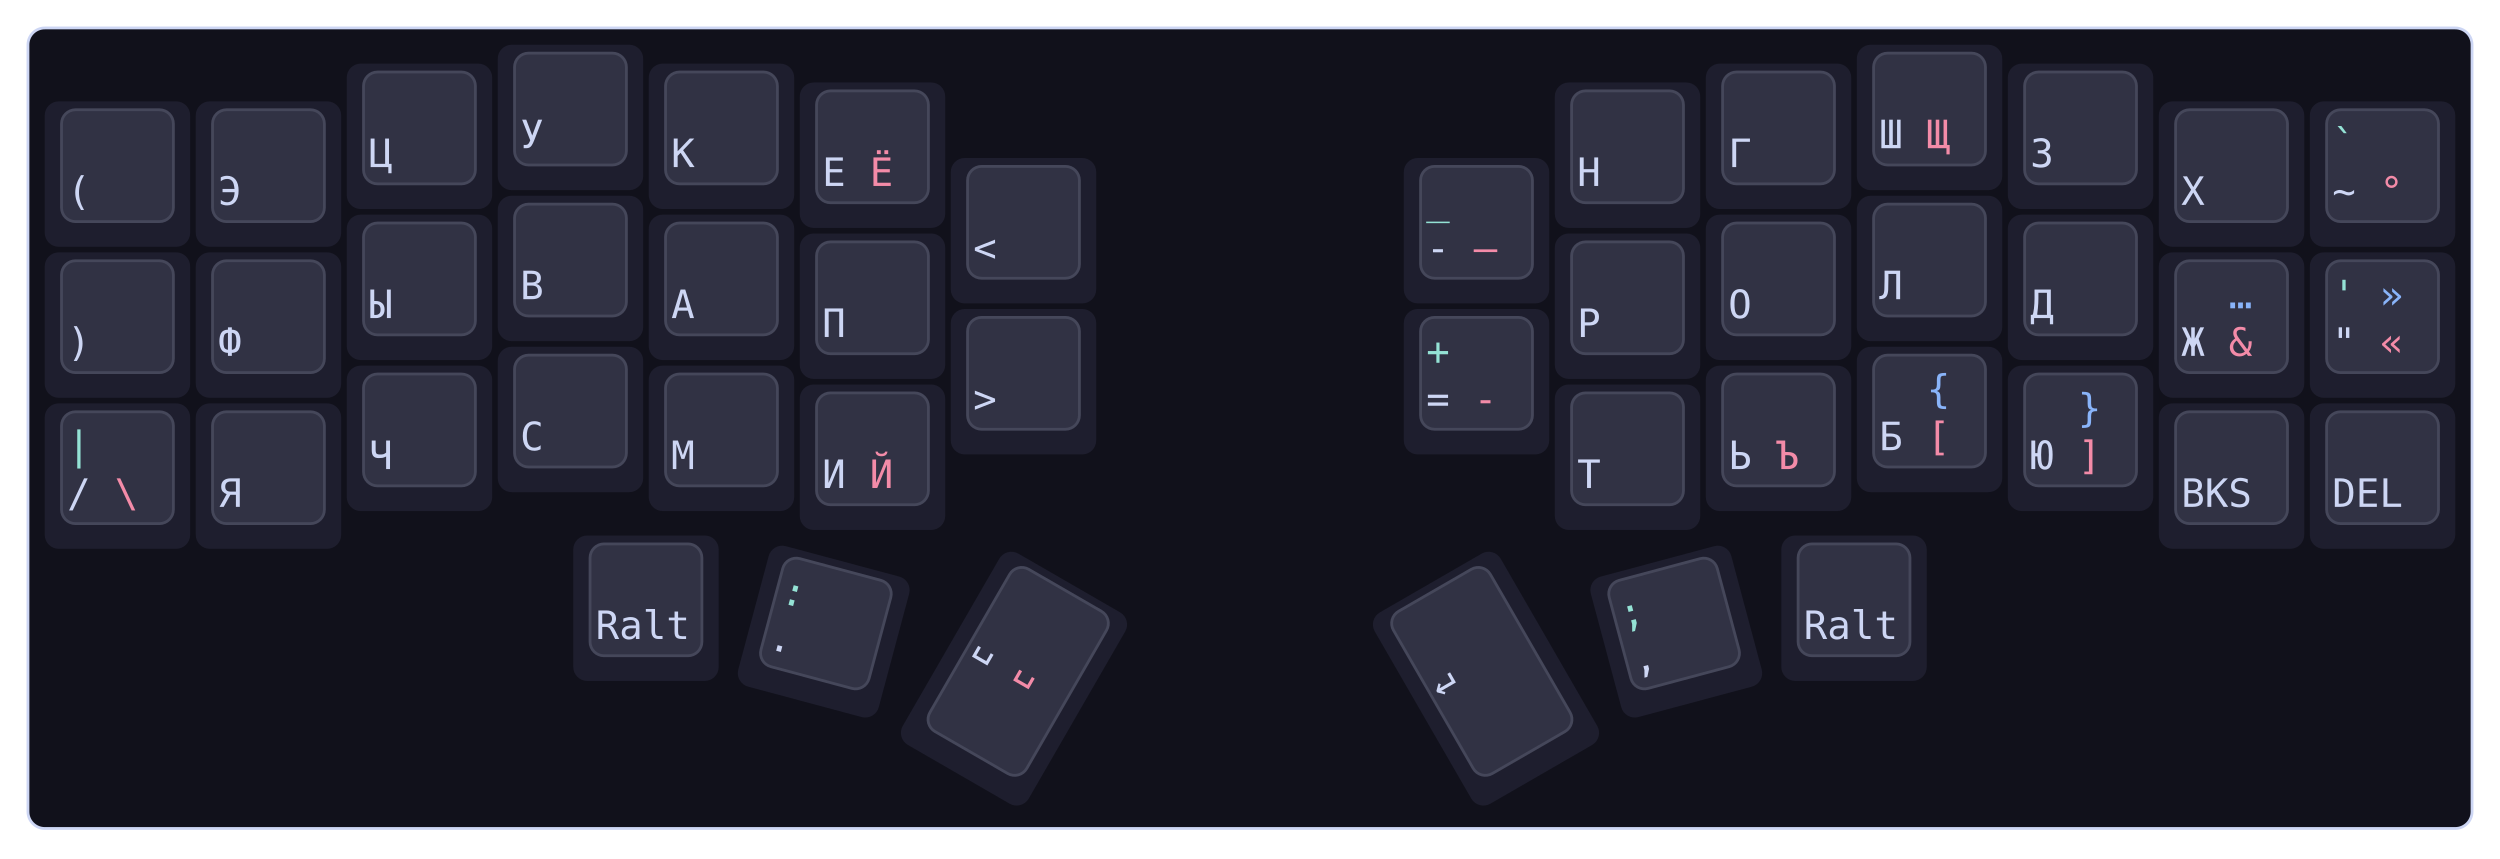
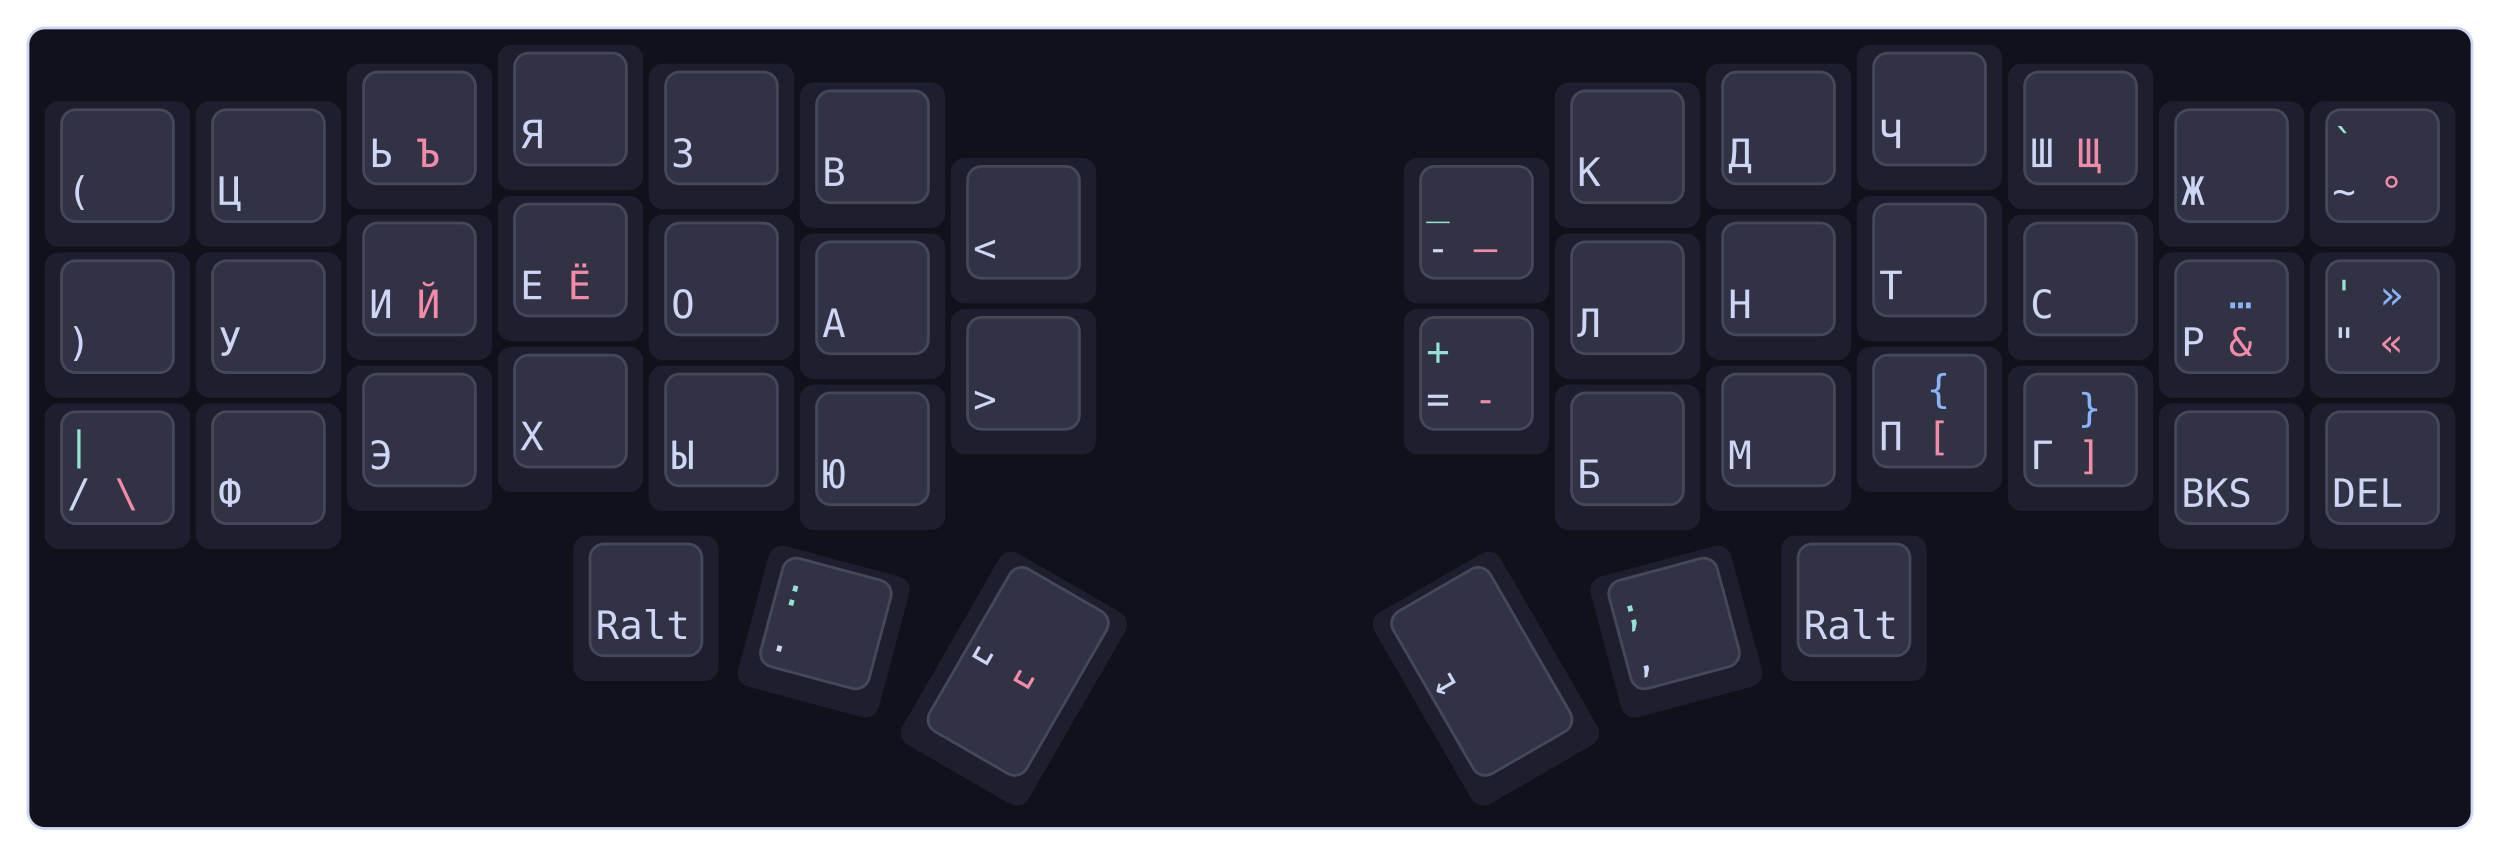
<svg xmlns="http://www.w3.org/2000/svg" width="894px" height="307px" viewBox="0 0 894 307">
  <style type="text/css">
    .keycap .outer { fill: #1e1e2e; }
    .keycap .inner { fill: #313244; stroke: #45475a; }
    .label { font: 14px monospace; }
    .label.level1 { fill: #cdd6f4; }
    .label.level2 { fill: #94e2d5; }
    .label.level3 { fill: #f38ba8; }
    .label.level4 { fill: #89b4fa; }
    .label.small { font-size: 10px; }
  </style>
  <g transform="translate(10,10)">
    <rect width="874" height="286.265" stroke="#cdd6f4" stroke-width="1" fill="#11111b" rx="6" />
    <g transform="translate(5,5)">
      <g class="keycap">
        <rect x="163" y="1" width="52" height="52" rx="5" class="outer" />
        <rect x="169" y="4" width="40" height="40" rx="5" class="inner" />
-         <text x="171.0" y="38.0" class="label level1">У</text>
+         <text x="171.0" y="38.0" class="label level1">Я</text>
        <text x="171.0" y="21.0" class="label level2" />
        <text x="188.0" y="38.0" class="label level3" />
        <text x="188.0" y="21.0" class="label level4" />
      </g>
      <g class="keycap">
        <rect x="649" y="1" width="52" height="52" rx="5" class="outer" />
        <rect x="655" y="4" width="40" height="40" rx="5" class="inner" />
-         <text x="657.0" y="38.0" class="label level1">Ш</text>
+         <text x="657.0" y="38.0" class="label level1">Ч</text>
        <text x="657.0" y="21.0" class="label level2" />
-         <text x="674.0" y="38.0" class="label level3">Щ</text>
+         <text x="674.0" y="38.0" class="label level3" />
        <text x="674.0" y="21.0" class="label level4" />
      </g>
      <g class="keycap">
        <rect x="109" y="7.75" width="52" height="52" rx="5" class="outer" />
        <rect x="115" y="10.75" width="40" height="40" rx="5" class="inner" />
-         <text x="117.0" y="44.75" class="label level1">Ц</text>
+         <text x="117.0" y="44.75" class="label level1">Ь</text>
        <text x="117.0" y="27.75" class="label level2" />
-         <text x="134.0" y="44.75" class="label level3" />
+         <text x="134.0" y="44.75" class="label level3">Ъ</text>
        <text x="134.0" y="27.75" class="label level4" />
      </g>
      <g class="keycap">
        <rect x="217" y="7.75" width="52" height="52" rx="5" class="outer" />
        <rect x="223" y="10.75" width="40" height="40" rx="5" class="inner" />
-         <text x="225.0" y="44.75" class="label level1">К</text>
+         <text x="225.0" y="44.75" class="label level1">З</text>
        <text x="225.0" y="27.75" class="label level2" />
        <text x="242.0" y="44.75" class="label level3" />
        <text x="242.0" y="27.75" class="label level4" />
      </g>
      <g class="keycap">
        <rect x="595" y="7.75" width="52" height="52" rx="5" class="outer" />
        <rect x="601" y="10.75" width="40" height="40" rx="5" class="inner" />
-         <text x="603.0" y="44.75" class="label level1">Г</text>
+         <text x="603.0" y="44.75" class="label level1">Д</text>
        <text x="603.0" y="27.75" class="label level2" />
        <text x="620.0" y="44.75" class="label level3" />
        <text x="620.0" y="27.75" class="label level4" />
      </g>
      <g class="keycap">
        <rect x="703" y="7.75" width="52" height="52" rx="5" class="outer" />
        <rect x="709" y="10.75" width="40" height="40" rx="5" class="inner" />
-         <text x="711.0" y="44.75" class="label level1">З</text>
+         <text x="711.0" y="44.75" class="label level1">Ш</text>
        <text x="711.0" y="27.75" class="label level2" />
-         <text x="728.0" y="44.75" class="label level3" />
+         <text x="728.0" y="44.75" class="label level3">Щ</text>
        <text x="728.0" y="27.75" class="label level4" />
      </g>
      <g class="keycap">
        <rect x="271" y="14.5" width="52" height="52" rx="5" class="outer" />
        <rect x="277" y="17.5" width="40" height="40" rx="5" class="inner" />
-         <text x="279.0" y="51.5" class="label level1">Е</text>
+         <text x="279.0" y="51.5" class="label level1">В</text>
        <text x="279.0" y="34.5" class="label level2" />
-         <text x="296.0" y="51.5" class="label level3">Ё</text>
+         <text x="296.0" y="51.5" class="label level3" />
        <text x="296.0" y="34.5" class="label level4" />
      </g>
      <g class="keycap">
        <rect x="541" y="14.5" width="52" height="52" rx="5" class="outer" />
        <rect x="547" y="17.5" width="40" height="40" rx="5" class="inner" />
-         <text x="549.0" y="51.5" class="label level1">Н</text>
+         <text x="549.0" y="51.5" class="label level1">К</text>
        <text x="549.0" y="34.5" class="label level2" />
        <text x="566.0" y="51.5" class="label level3" />
        <text x="566.0" y="34.5" class="label level4" />
      </g>
      <g class="keycap">
        <rect x="1" y="21.25" width="52" height="52" rx="5" class="outer" />
        <rect x="7" y="24.25" width="40" height="40" rx="5" class="inner" />
        <text x="9.0" y="58.25" class="label level1">(</text>
        <text x="9.0" y="41.25" class="label level2" />
        <text x="26.0" y="58.25" class="label level3" />
        <text x="26.0" y="41.25" class="label level4" />
      </g>
      <g class="keycap">
        <rect x="55" y="21.25" width="52" height="52" rx="5" class="outer" />
        <rect x="61" y="24.25" width="40" height="40" rx="5" class="inner" />
-         <text x="63.0" y="58.25" class="label level1">Э</text>
+         <text x="63.0" y="58.25" class="label level1">Ц</text>
        <text x="63.0" y="41.25" class="label level2" />
        <text x="80.0" y="58.25" class="label level3" />
        <text x="80.0" y="41.25" class="label level4" />
      </g>
      <g class="keycap">
        <rect x="757" y="21.25" width="52" height="52" rx="5" class="outer" />
        <rect x="763" y="24.25" width="40" height="40" rx="5" class="inner" />
-         <text x="765.0" y="58.25" class="label level1">Х</text>
+         <text x="765.0" y="58.25" class="label level1">Ж</text>
        <text x="765.0" y="41.25" class="label level2" />
        <text x="782.0" y="58.25" class="label level3" />
        <text x="782.0" y="41.25" class="label level4" />
      </g>
      <g class="keycap">
        <rect x="811" y="21.25" width="52" height="52" rx="5" class="outer" />
        <rect x="817" y="24.25" width="40" height="40" rx="5" class="inner" />
        <text x="819.0" y="58.25" class="label level1">~</text>
        <text x="819.0" y="41.25" class="label level2">`</text>
        <text x="836.0" y="58.25" class="label level3">°</text>
        <text x="836.0" y="41.25" class="label level4" />
      </g>
      <g class="keycap">
        <rect x="325" y="41.5" width="52" height="52" rx="5" class="outer" />
        <rect x="331" y="44.5" width="40" height="40" rx="5" class="inner" />
        <text x="333.0" y="78.5" class="label level1">&lt;</text>
        <text x="333.0" y="61.5" class="label level2" />
        <text x="350.0" y="78.5" class="label level3" />
        <text x="350.0" y="61.5" class="label level4" />
      </g>
      <g class="keycap">
        <rect x="487" y="41.5" width="52" height="52" rx="5" class="outer" />
        <rect x="493" y="44.5" width="40" height="40" rx="5" class="inner" />
        <text x="495.0" y="78.5" class="label level1">-</text>
        <text x="495.0" y="61.5" class="label level2">_</text>
        <text x="512.0" y="78.5" class="label level3">—</text>
        <text x="512.0" y="61.5" class="label level4" />
      </g>
      <g class="keycap">
        <rect x="163" y="55" width="52" height="52" rx="5" class="outer" />
        <rect x="169" y="58" width="40" height="40" rx="5" class="inner" />
-         <text x="171.0" y="92.0" class="label level1">В</text>
+         <text x="171.0" y="92.0" class="label level1">Е</text>
        <text x="171.0" y="75.0" class="label level2" />
-         <text x="188.0" y="92.0" class="label level3" />
+         <text x="188.0" y="92.0" class="label level3">Ё</text>
        <text x="188.0" y="75.0" class="label level4" />
      </g>
      <g class="keycap">
        <rect x="649" y="55" width="52" height="52" rx="5" class="outer" />
        <rect x="655" y="58" width="40" height="40" rx="5" class="inner" />
-         <text x="657.0" y="92.0" class="label level1">Л</text>
+         <text x="657.0" y="92.0" class="label level1">Т</text>
        <text x="657.0" y="75.0" class="label level2" />
        <text x="674.0" y="92.0" class="label level3" />
        <text x="674.0" y="75.0" class="label level4" />
      </g>
      <g class="keycap">
        <rect x="109" y="61.75" width="52" height="52" rx="5" class="outer" />
        <rect x="115" y="64.75" width="40" height="40" rx="5" class="inner" />
-         <text x="117.0" y="98.75" class="label level1">Ы</text>
+         <text x="117.0" y="98.75" class="label level1">И</text>
        <text x="117.0" y="81.75" class="label level2" />
-         <text x="134.0" y="98.75" class="label level3" />
+         <text x="134.0" y="98.75" class="label level3">Й</text>
        <text x="134.0" y="81.75" class="label level4" />
      </g>
      <g class="keycap">
        <rect x="217" y="61.75" width="52" height="52" rx="5" class="outer" />
        <rect x="223" y="64.75" width="40" height="40" rx="5" class="inner" />
-         <text x="225.0" y="98.75" class="label level1">А</text>
+         <text x="225.0" y="98.75" class="label level1">О</text>
        <text x="225.0" y="81.75" class="label level2" />
        <text x="242.0" y="98.75" class="label level3" />
        <text x="242.0" y="81.75" class="label level4" />
      </g>
      <g class="keycap">
        <rect x="595" y="61.75" width="52" height="52" rx="5" class="outer" />
        <rect x="601" y="64.75" width="40" height="40" rx="5" class="inner" />
-         <text x="603.0" y="98.75" class="label level1">О</text>
+         <text x="603.0" y="98.75" class="label level1">Н</text>
        <text x="603.0" y="81.75" class="label level2" />
        <text x="620.0" y="98.75" class="label level3" />
        <text x="620.0" y="81.75" class="label level4" />
      </g>
      <g class="keycap">
        <rect x="703" y="61.75" width="52" height="52" rx="5" class="outer" />
        <rect x="709" y="64.75" width="40" height="40" rx="5" class="inner" />
-         <text x="711.0" y="98.75" class="label level1">Д</text>
+         <text x="711.0" y="98.75" class="label level1">С</text>
        <text x="711.0" y="81.75" class="label level2" />
        <text x="728.0" y="98.75" class="label level3" />
        <text x="728.0" y="81.75" class="label level4" />
      </g>
      <g class="keycap">
        <rect x="271" y="68.5" width="52" height="52" rx="5" class="outer" />
        <rect x="277" y="71.5" width="40" height="40" rx="5" class="inner" />
-         <text x="279.0" y="105.5" class="label level1">П</text>
+         <text x="279.0" y="105.5" class="label level1">А</text>
        <text x="279.0" y="88.5" class="label level2" />
        <text x="296.0" y="105.5" class="label level3" />
        <text x="296.0" y="88.5" class="label level4" />
      </g>
      <g class="keycap">
        <rect x="541" y="68.5" width="52" height="52" rx="5" class="outer" />
        <rect x="547" y="71.5" width="40" height="40" rx="5" class="inner" />
-         <text x="549.0" y="105.5" class="label level1">Р</text>
+         <text x="549.0" y="105.5" class="label level1">Л</text>
        <text x="549.0" y="88.5" class="label level2" />
        <text x="566.0" y="105.5" class="label level3" />
        <text x="566.0" y="88.5" class="label level4" />
      </g>
      <g class="keycap">
        <rect x="1" y="75.25" width="52" height="52" rx="5" class="outer" />
        <rect x="7" y="78.25" width="40" height="40" rx="5" class="inner" />
        <text x="9.0" y="112.25" class="label level1">)</text>
        <text x="9.0" y="95.25" class="label level2" />
        <text x="26.0" y="112.25" class="label level3" />
        <text x="26.0" y="95.25" class="label level4" />
      </g>
      <g class="keycap">
        <rect x="55" y="75.25" width="52" height="52" rx="5" class="outer" />
        <rect x="61" y="78.25" width="40" height="40" rx="5" class="inner" />
-         <text x="63.0" y="112.25" class="label level1">Ф</text>
+         <text x="63.0" y="112.25" class="label level1">У</text>
        <text x="63.0" y="95.25" class="label level2" />
        <text x="80.0" y="112.25" class="label level3" />
        <text x="80.0" y="95.25" class="label level4" />
      </g>
      <g class="keycap">
        <rect x="757" y="75.25" width="52" height="52" rx="5" class="outer" />
        <rect x="763" y="78.25" width="40" height="40" rx="5" class="inner" />
-         <text x="765.0" y="112.25" class="label level1">Ж</text>
+         <text x="765.0" y="112.25" class="label level1">Р</text>
        <text x="765.0" y="95.25" class="label level2" />
        <text x="782.0" y="112.25" class="label level3">&amp;</text>
        <text x="782.0" y="95.25" class="label level4">…</text>
      </g>
      <g class="keycap">
        <rect x="811" y="75.25" width="52" height="52" rx="5" class="outer" />
        <rect x="817" y="78.25" width="40" height="40" rx="5" class="inner" />
        <text x="819.0" y="112.25" class="label level1">"</text>
        <text x="819.0" y="95.25" class="label level2">'</text>
        <text x="836.0" y="112.25" class="label level3">«</text>
        <text x="836.0" y="95.25" class="label level4">»</text>
      </g>
      <g class="keycap">
        <rect x="325" y="95.5" width="52" height="52" rx="5" class="outer" />
        <rect x="331" y="98.5" width="40" height="40" rx="5" class="inner" />
        <text x="333.0" y="132.5" class="label level1">&gt;</text>
        <text x="333.0" y="115.5" class="label level2" />
        <text x="350.0" y="132.5" class="label level3" />
        <text x="350.0" y="115.5" class="label level4" />
      </g>
      <g class="keycap">
        <rect x="487" y="95.5" width="52" height="52" rx="5" class="outer" />
        <rect x="493" y="98.5" width="40" height="40" rx="5" class="inner" />
        <text x="495.0" y="132.5" class="label level1">=</text>
        <text x="495.0" y="115.5" class="label level2">+</text>
        <text x="512.0" y="132.5" class="label level3">‐</text>
        <text x="512.0" y="115.5" class="label level4" />
      </g>
      <g class="keycap">
        <rect x="163" y="109" width="52" height="52" rx="5" class="outer" />
        <rect x="169" y="112" width="40" height="40" rx="5" class="inner" />
-         <text x="171.0" y="146.0" class="label level1">С</text>
+         <text x="171.0" y="146.0" class="label level1">Х</text>
        <text x="171.0" y="129.0" class="label level2" />
        <text x="188.0" y="146.0" class="label level3" />
        <text x="188.0" y="129.0" class="label level4" />
      </g>
      <g class="keycap">
        <rect x="649" y="109" width="52" height="52" rx="5" class="outer" />
        <rect x="655" y="112" width="40" height="40" rx="5" class="inner" />
-         <text x="657.0" y="146.0" class="label level1">Б</text>
+         <text x="657.0" y="146.0" class="label level1">П</text>
        <text x="657.0" y="129.0" class="label level2" />
        <text x="674.0" y="146.0" class="label level3">[</text>
        <text x="674.0" y="129.0" class="label level4">{</text>
      </g>
      <g class="keycap">
        <rect x="109" y="115.75" width="52" height="52" rx="5" class="outer" />
        <rect x="115" y="118.75" width="40" height="40" rx="5" class="inner" />
-         <text x="117.0" y="152.75" class="label level1">Ч</text>
+         <text x="117.0" y="152.75" class="label level1">Э</text>
        <text x="117.0" y="135.75" class="label level2" />
        <text x="134.0" y="152.75" class="label level3" />
        <text x="134.0" y="135.75" class="label level4" />
      </g>
      <g class="keycap">
        <rect x="217" y="115.75" width="52" height="52" rx="5" class="outer" />
        <rect x="223" y="118.75" width="40" height="40" rx="5" class="inner" />
-         <text x="225.0" y="152.75" class="label level1">М</text>
+         <text x="225.0" y="152.75" class="label level1">Ы</text>
        <text x="225.0" y="135.75" class="label level2" />
        <text x="242.0" y="152.75" class="label level3" />
        <text x="242.0" y="135.75" class="label level4" />
      </g>
      <g class="keycap">
        <rect x="595" y="115.75" width="52" height="52" rx="5" class="outer" />
        <rect x="601" y="118.75" width="40" height="40" rx="5" class="inner" />
-         <text x="603.0" y="152.75" class="label level1">Ь</text>
+         <text x="603.0" y="152.75" class="label level1">М</text>
        <text x="603.0" y="135.75" class="label level2" />
-         <text x="620.0" y="152.75" class="label level3">Ъ</text>
+         <text x="620.0" y="152.75" class="label level3" />
        <text x="620.0" y="135.75" class="label level4" />
      </g>
      <g class="keycap">
        <rect x="703" y="115.75" width="52" height="52" rx="5" class="outer" />
        <rect x="709" y="118.75" width="40" height="40" rx="5" class="inner" />
-         <text x="711.0" y="152.75" class="label level1">Ю</text>
+         <text x="711.0" y="152.75" class="label level1">Г</text>
        <text x="711.0" y="135.75" class="label level2" />
        <text x="728.0" y="152.75" class="label level3">]</text>
        <text x="728.0" y="135.75" class="label level4">}</text>
      </g>
      <g class="keycap">
        <rect x="271" y="122.5" width="52" height="52" rx="5" class="outer" />
        <rect x="277" y="125.5" width="40" height="40" rx="5" class="inner" />
-         <text x="279.0" y="159.5" class="label level1">И</text>
+         <text x="279.0" y="159.5" class="label level1">Ю</text>
        <text x="279.0" y="142.5" class="label level2" />
-         <text x="296.0" y="159.5" class="label level3">Й</text>
+         <text x="296.0" y="159.5" class="label level3" />
        <text x="296.0" y="142.5" class="label level4" />
      </g>
      <g class="keycap">
        <rect x="541" y="122.5" width="52" height="52" rx="5" class="outer" />
        <rect x="547" y="125.5" width="40" height="40" rx="5" class="inner" />
-         <text x="549.0" y="159.5" class="label level1">Т</text>
+         <text x="549.0" y="159.5" class="label level1">Б</text>
        <text x="549.0" y="142.5" class="label level2" />
        <text x="566.0" y="159.5" class="label level3" />
        <text x="566.0" y="142.5" class="label level4" />
      </g>
      <g class="keycap">
        <rect x="1" y="129.25" width="52" height="52" rx="5" class="outer" />
        <rect x="7" y="132.25" width="40" height="40" rx="5" class="inner" />
        <text x="9.0" y="166.25" class="label level1">/</text>
        <text x="9.0" y="149.25" class="label level2">|</text>
        <text x="26.0" y="166.25" class="label level3">\</text>
        <text x="26.0" y="149.25" class="label level4" />
      </g>
      <g class="keycap">
        <rect x="55" y="129.25" width="52" height="52" rx="5" class="outer" />
        <rect x="61" y="132.25" width="40" height="40" rx="5" class="inner" />
-         <text x="63.0" y="166.25" class="label level1">Я</text>
+         <text x="63.0" y="166.25" class="label level1">Ф</text>
        <text x="63.0" y="149.25" class="label level2" />
        <text x="80.0" y="166.25" class="label level3" />
        <text x="80.0" y="149.25" class="label level4" />
      </g>
      <g class="keycap">
        <rect x="757" y="129.25" width="52" height="52" rx="5" class="outer" />
        <rect x="763" y="132.25" width="40" height="40" rx="5" class="inner" />
        <text x="765.0" y="166.25" class="label level1">BKS</text>
        <text x="765.0" y="149.25" class="label level2" />
        <text x="782.0" y="166.25" class="label level3" />
        <text x="782.0" y="149.25" class="label level4" />
      </g>
      <g class="keycap">
        <rect x="811" y="129.25" width="52" height="52" rx="5" class="outer" />
        <rect x="817" y="132.25" width="40" height="40" rx="5" class="inner" />
        <text x="819.0" y="166.25" class="label level1">DEL</text>
        <text x="819.0" y="149.25" class="label level2" />
        <text x="836.0" y="166.25" class="label level3" />
        <text x="836.0" y="149.25" class="label level4" />
      </g>
      <g class="keycap">
        <rect x="190" y="176.5" width="52" height="52" rx="5" class="outer" />
        <rect x="196" y="179.5" width="40" height="40" rx="5" class="inner" />
        <text x="198.0" y="213.5" class="label level1">Ralt</text>
        <text x="198.0" y="196.5" class="label level2" />
        <text x="215.0" y="213.5" class="label level3" />
        <text x="215.0" y="196.5" class="label level4" />
      </g>
      <g class="keycap">
        <rect x="622" y="176.5" width="52" height="52" rx="5" class="outer" />
        <rect x="628" y="179.5" width="40" height="40" rx="5" class="inner" />
        <text x="630.0" y="213.5" class="label level1">Ralt</text>
        <text x="630.0" y="196.5" class="label level2" />
        <text x="647.0" y="213.5" class="label level3" />
        <text x="647.0" y="196.5" class="label level4" />
      </g>
      <g class="keycap" transform="rotate(15 243 243)">
        <rect x="244" y="176.5" width="52" height="52" rx="5" class="outer" />
        <rect x="250" y="179.5" width="40" height="40" rx="5" class="inner" />
        <text x="252.0" y="213.5" class="label level1">.</text>
        <text x="252.0" y="196.5" class="label level2">:</text>
        <text x="269.0" y="213.5" class="label level3" />
        <text x="269.0" y="196.5" class="label level4" />
      </g>
      <g class="keycap" transform="rotate(30 27 27)">
        <rect x="379" y="1" width="52" height="79" rx="5" class="outer" />
        <rect x="385" y="4" width="40" height="67" rx="5" class="inner" />
        <text x="387.0" y="38.0" class="label level1">␣</text>
        <text x="387.0" y="21.0" class="label level2" />
        <text x="404.0" y="38.0" class="label level3">␣</text>
        <text x="404.0" y="21.0" class="label level4" />
      </g>
      <g class="keycap" transform="rotate(-30 837 27)">
        <rect x="433" y="1" width="52" height="79" rx="5" class="outer" />
        <rect x="439" y="4" width="40" height="67" rx="5" class="inner" />
        <text x="441.0" y="38.0" class="label level1">↵</text>
        <text x="441.0" y="21.0" class="label level2" />
        <text x="458.0" y="38.0" class="label level3" />
        <text x="458.0" y="21.0" class="label level4" />
      </g>
      <g class="keycap" transform="rotate(-15 621 243)">
        <rect x="568" y="176.5" width="52" height="52" rx="5" class="outer" />
        <rect x="574" y="179.5" width="40" height="40" rx="5" class="inner" />
        <text x="576.0" y="213.5" class="label level1">,</text>
        <text x="576.0" y="196.5" class="label level2">;</text>
        <text x="593.0" y="213.5" class="label level3" />
        <text x="593.0" y="196.5" class="label level4" />
      </g>
    </g>
  </g>
</svg>
